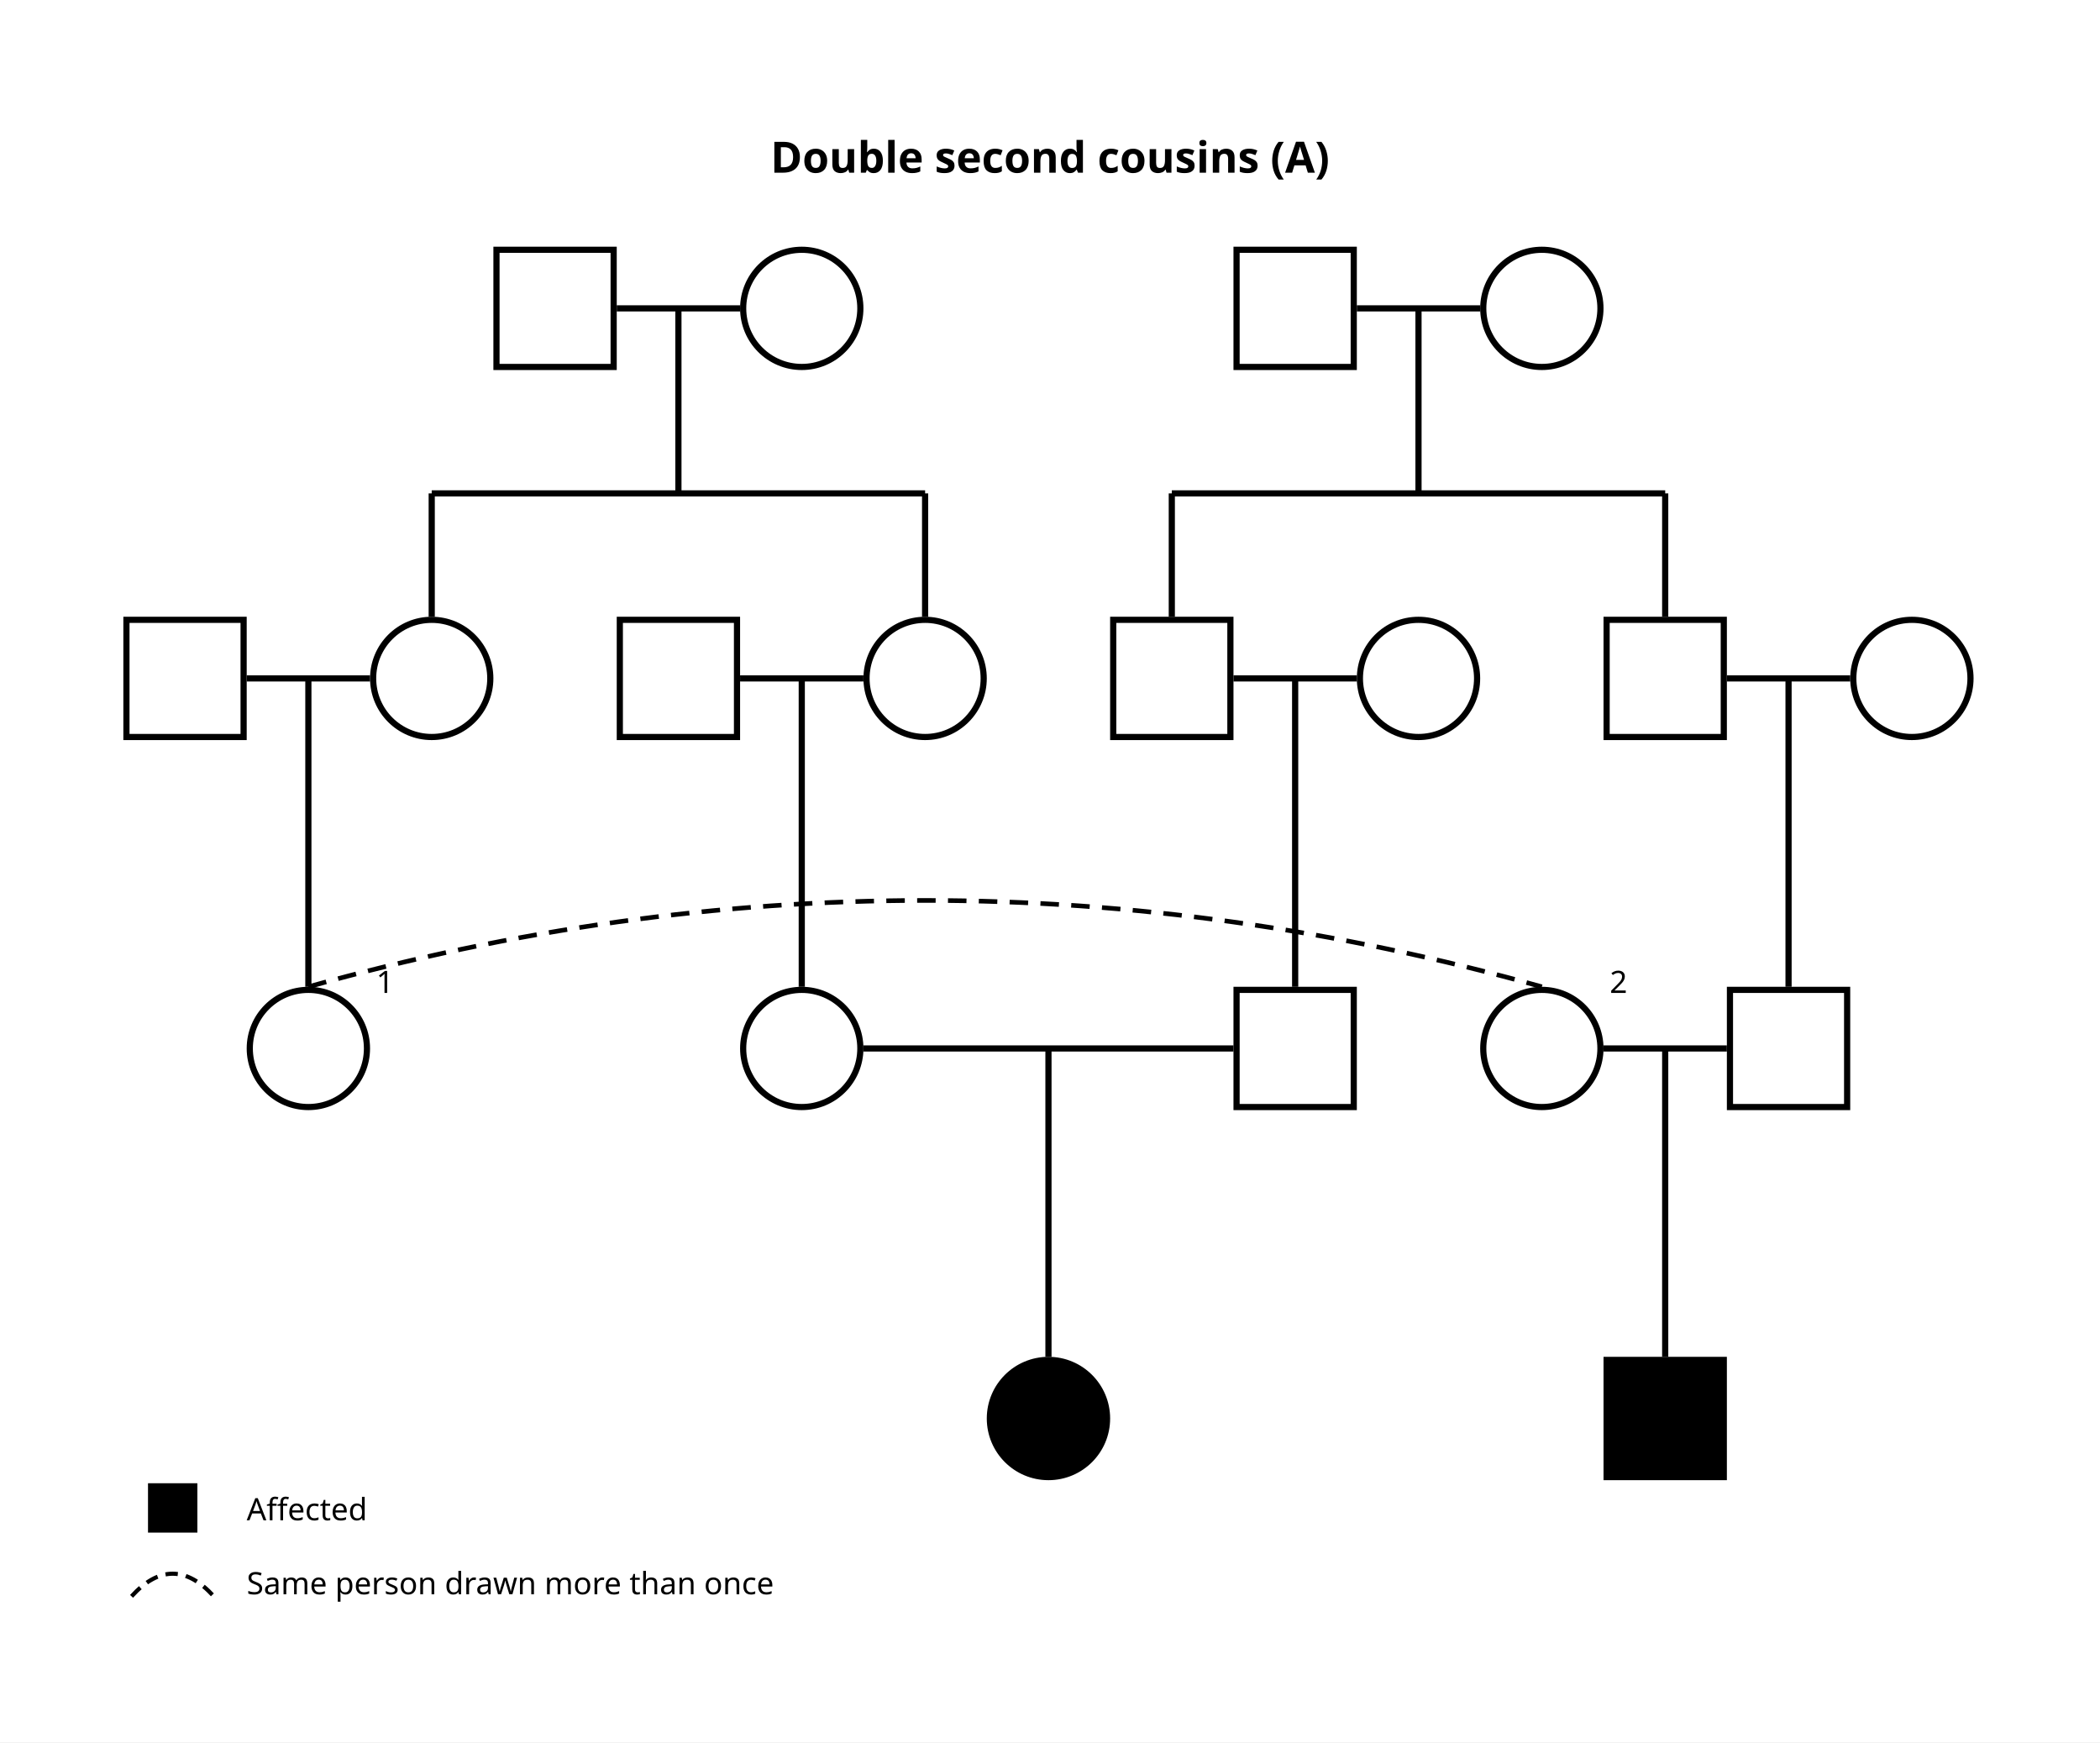
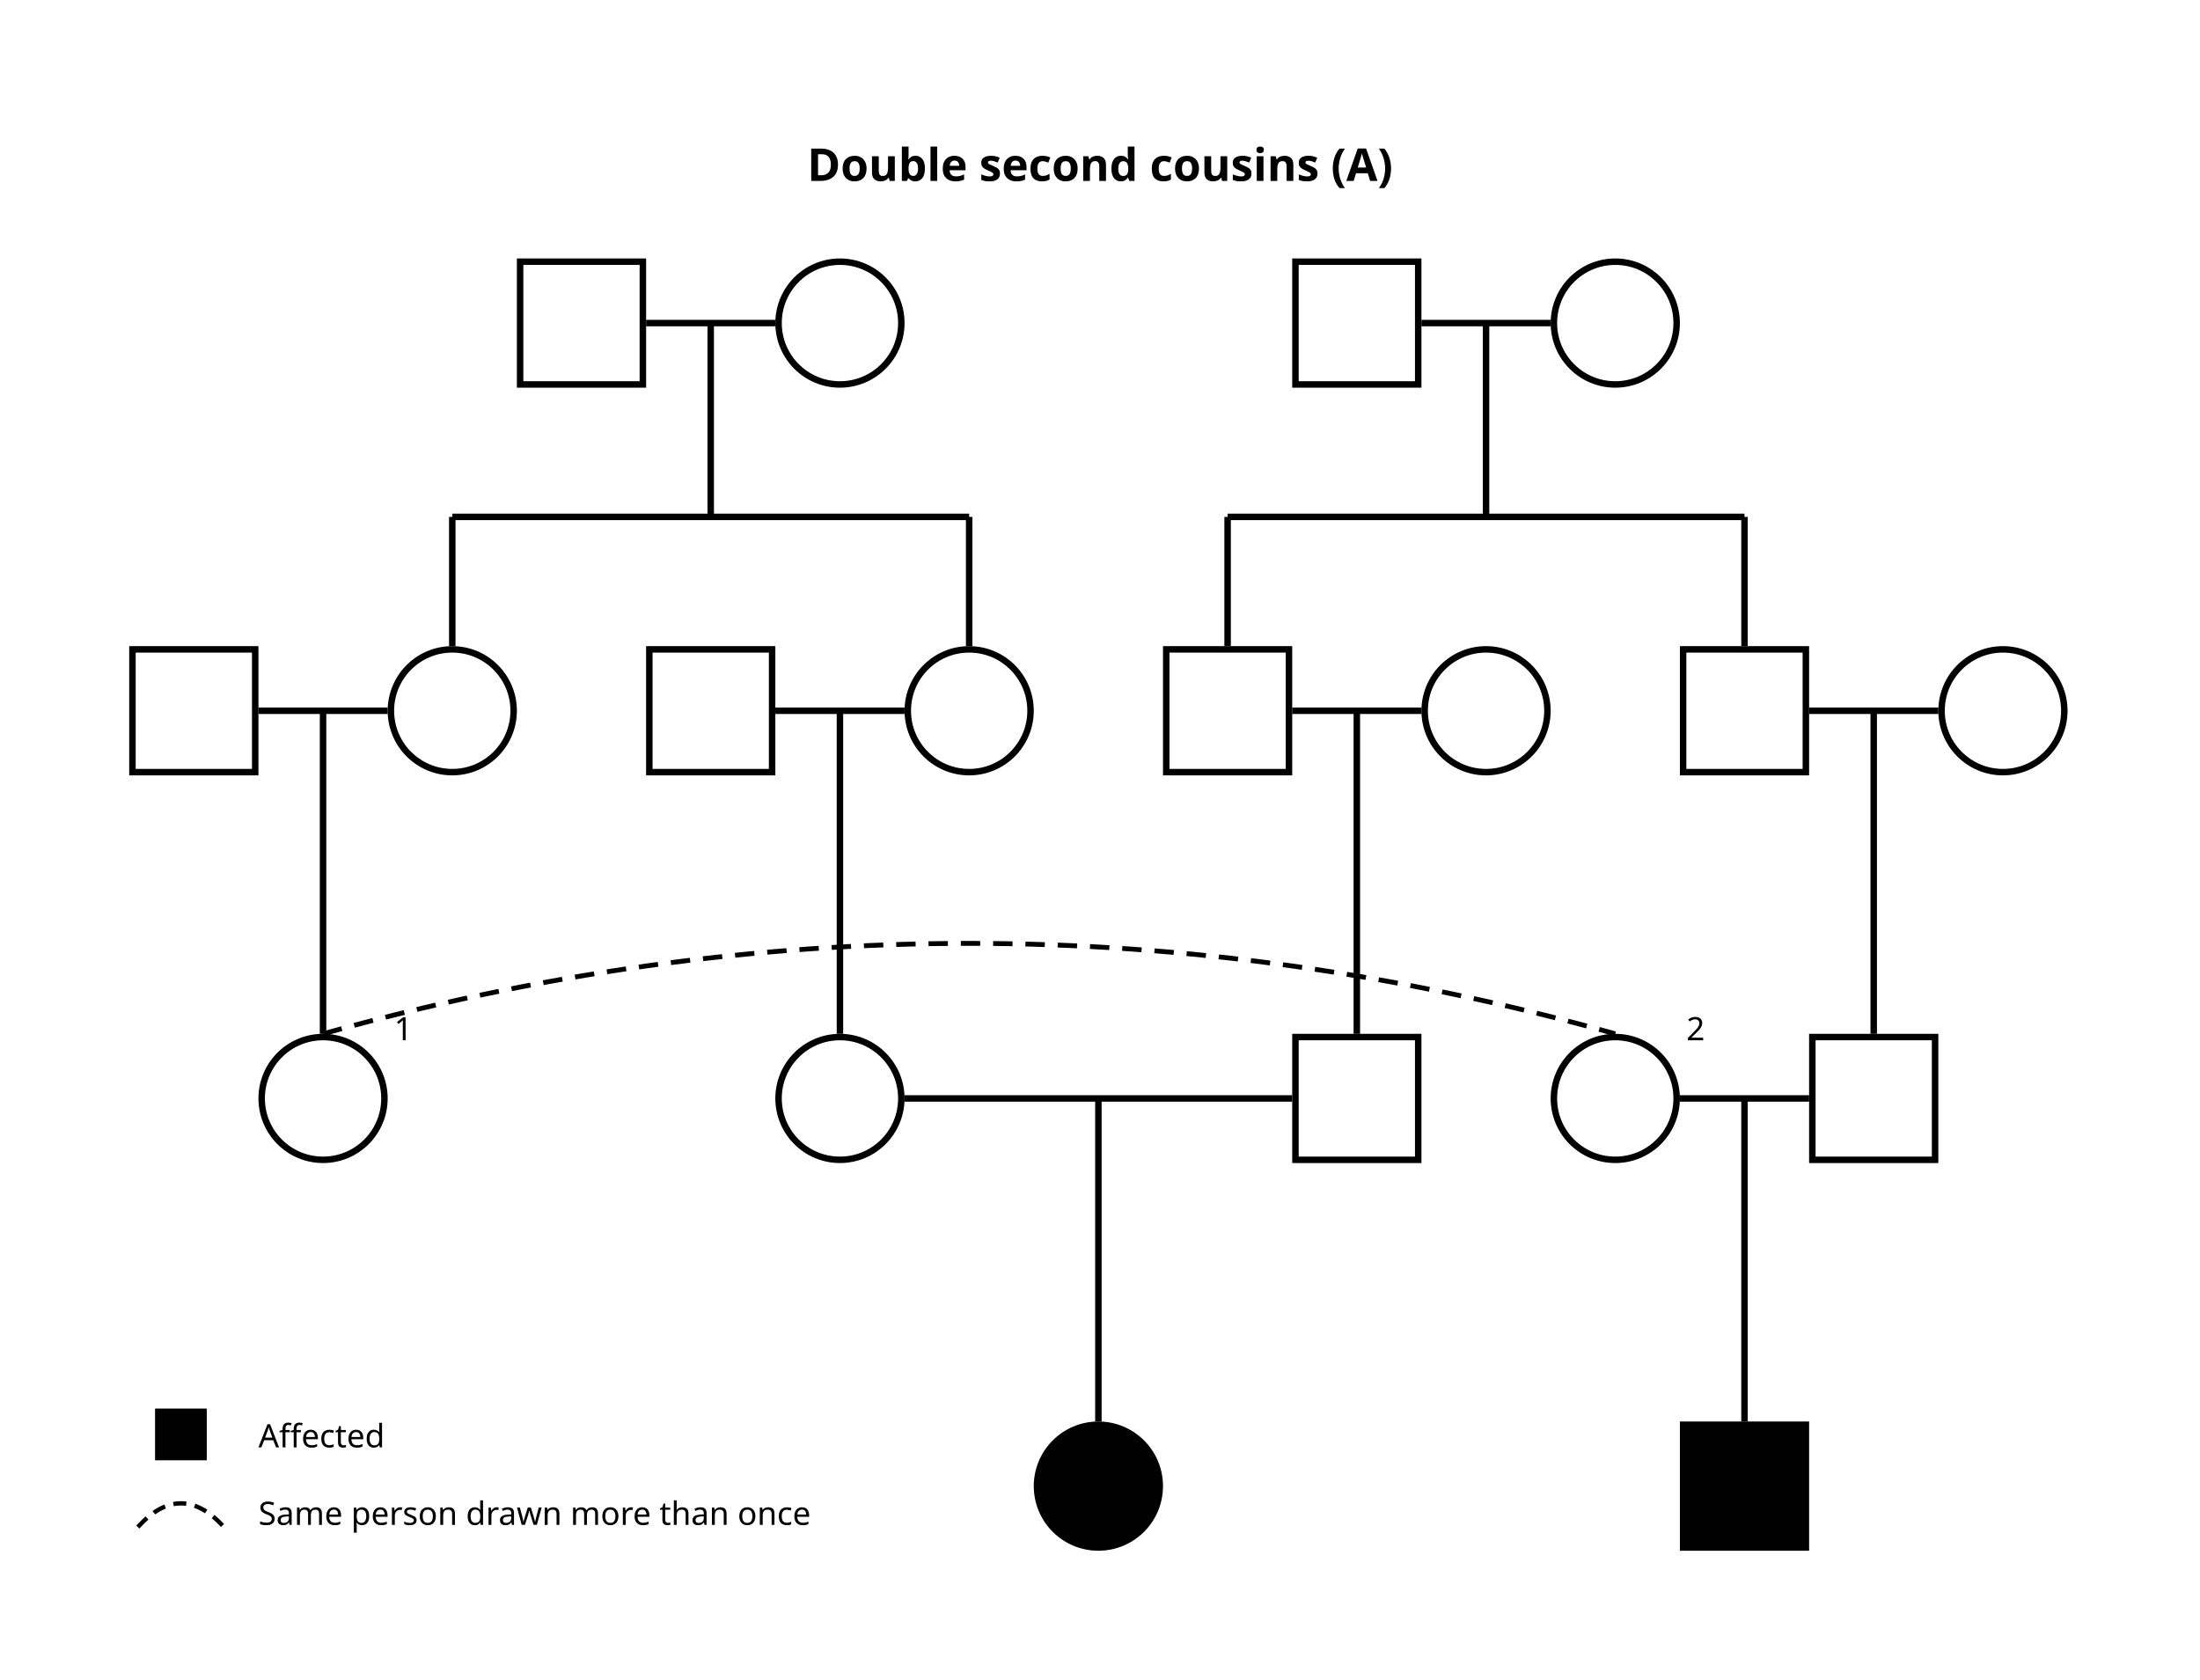
- <svg xmlns="http://www.w3.org/2000/svg" height="565" viewBox="0 0 681 565" width="681">
+ <svg xmlns="http://www.w3.org/2000/svg" height="520" viewBox="0 0 681 520" width="681">
  <defs>
    <marker id="proband-arrowhead" markerHeight="6" markerWidth="6" orient="auto" refX="6" refY="3">
      <path d="M 0 0 L 6 3 L 0 6 Z" fill="black" />
    </marker>
  </defs>
-   <rect fill="white" height="565" width="681" />
+   <rect fill="white" height="520" width="681" />
  <g class="chart-title">
    <text fill="black" font-family="sans-serif" font-size="14" font-weight="bold" style="user-select:none" text-anchor="middle" x="340.5" y="56">Double second cousins (A)</text>
  </g>
  <g transform="translate(60 100)">
    <g class="couple-lines">
      <path d="M 140 0 L 180 0" fill="none" stroke="black" stroke-width="2" />
      <path d="M 380 0 L 420 0" fill="none" stroke="black" stroke-width="2" />
      <path d="M 20 120 L 60 120" fill="none" stroke="black" stroke-width="2" />
      <path d="M 180 120 L 220 120" fill="none" stroke="black" stroke-width="2" />
      <path d="M 340 120 L 380 120" fill="none" stroke="black" stroke-width="2" />
      <path d="M 500 120 L 540 120" fill="none" stroke="black" stroke-width="2" />
      <path d="M 220 240 L 340 240" fill="none" stroke="black" stroke-width="2" />
      <path d="M 460 240 L 500 240" fill="none" stroke="black" stroke-width="2" />
    </g>
    <g class="sibship-lines">
      <path d="M 160 0 L 160 60 M 80 60 L 240 60 M 80 60 L 80 100 M 240 60 L 240 100" fill="none" stroke="black" stroke-width="2" />
      <path d="M 400 0 L 400 60 M 320 60 L 480 60 M 320 60 L 320 100 M 480 60 L 480 100" fill="none" stroke="black" stroke-width="2" />
      <path d="M 40 120 L 40 180 M 40 180 L 40 180 M 40 180 L 40 220" fill="none" stroke="black" stroke-width="2" />
      <path d="M 200 120 L 200 180 M 200 180 L 200 180 M 200 180 L 200 220" fill="none" stroke="black" stroke-width="2" />
      <path d="M 360 120 L 360 180 M 360 180 L 360 180 M 360 180 L 360 220" fill="none" stroke="black" stroke-width="2" />
      <path d="M 520 120 L 520 180 M 520 180 L 520 180 M 520 180 L 520 220" fill="none" stroke="black" stroke-width="2" />
      <path d="M 280 240 L 280 300 M 280 300 L 280 300 M 280 300 L 280 340" fill="none" stroke="black" stroke-width="2" />
      <path d="M 480 240 L 480 300 M 480 300 L 480 300 M 480 300 L 480 340" fill="none" stroke="black" stroke-width="2" />
    </g>
    <g class="duplicate-arcs">
      <path d="M 40 220 Q 240 164 440 220" fill="none" stroke="black" stroke-dasharray="6 4" stroke-width="1.5" />
    </g>
    <g class="symbols">
      <g transform="translate(120 0)">
        <g transform="translate(-20 -20)">
          <g>
            <g>
              <rect fill="white" height="38" stroke="black" stroke-width="2" width="38" x="1" y="1" />
            </g>
          </g>
        </g>
      </g>
      <g transform="translate(200 0)">
        <g transform="translate(-20 -20)">
          <g>
            <g>
              <circle cx="20" cy="20" fill="white" r="19" stroke="black" stroke-width="2" />
            </g>
          </g>
        </g>
      </g>
      <g transform="translate(360 0)">
        <g transform="translate(-20 -20)">
          <g>
            <g>
              <rect fill="white" height="38" stroke="black" stroke-width="2" width="38" x="1" y="1" />
            </g>
          </g>
        </g>
      </g>
      <g transform="translate(440 0)">
        <g transform="translate(-20 -20)">
          <g>
            <g>
              <circle cx="20" cy="20" fill="white" r="19" stroke="black" stroke-width="2" />
            </g>
          </g>
        </g>
      </g>
      <g transform="translate(0 120)">
        <g transform="translate(-20 -20)">
          <g>
            <g>
              <rect fill="white" height="38" stroke="black" stroke-width="2" width="38" x="1" y="1" />
            </g>
          </g>
        </g>
      </g>
      <g transform="translate(80 120)">
        <g transform="translate(-20 -20)">
          <g>
            <g>
              <circle cx="20" cy="20" fill="white" r="19" stroke="black" stroke-width="2" />
            </g>
          </g>
        </g>
      </g>
      <g transform="translate(160 120)">
        <g transform="translate(-20 -20)">
          <g>
            <g>
              <rect fill="white" height="38" stroke="black" stroke-width="2" width="38" x="1" y="1" />
            </g>
          </g>
        </g>
      </g>
      <g transform="translate(240 120)">
        <g transform="translate(-20 -20)">
          <g>
            <g>
              <circle cx="20" cy="20" fill="white" r="19" stroke="black" stroke-width="2" />
            </g>
          </g>
        </g>
      </g>
      <g transform="translate(320 120)">
        <g transform="translate(-20 -20)">
          <g>
            <g>
              <rect fill="white" height="38" stroke="black" stroke-width="2" width="38" x="1" y="1" />
            </g>
          </g>
        </g>
      </g>
      <g transform="translate(400 120)">
        <g transform="translate(-20 -20)">
          <g>
            <g>
              <circle cx="20" cy="20" fill="white" r="19" stroke="black" stroke-width="2" />
            </g>
          </g>
        </g>
      </g>
      <g transform="translate(480 120)">
        <g transform="translate(-20 -20)">
          <g>
            <g>
              <rect fill="white" height="38" stroke="black" stroke-width="2" width="38" x="1" y="1" />
            </g>
          </g>
        </g>
      </g>
      <g transform="translate(560 120)">
        <g transform="translate(-20 -20)">
          <g>
            <g>
              <circle cx="20" cy="20" fill="white" r="19" stroke="black" stroke-width="2" />
            </g>
          </g>
        </g>
      </g>
      <g transform="translate(40 240)">
        <g transform="translate(-20 -20)">
          <g>
            <g>
              <circle cx="20" cy="20" fill="white" r="19" stroke="black" stroke-width="2" />
            </g>
          </g>
          <text data-copy-number="1" fill="black" font-family="sans-serif" font-size="10" style="pointer-events:none;user-select:none" x="42" y="2">1</text>
        </g>
      </g>
      <g transform="translate(200 240)">
        <g transform="translate(-20 -20)">
          <g>
            <g>
              <circle cx="20" cy="20" fill="white" r="19" stroke="black" stroke-width="2" />
            </g>
          </g>
        </g>
      </g>
      <g transform="translate(360 240)">
        <g transform="translate(-20 -20)">
          <g>
            <g>
              <rect fill="white" height="38" stroke="black" stroke-width="2" width="38" x="1" y="1" />
            </g>
          </g>
        </g>
      </g>
      <g transform="translate(440 240)">
        <g transform="translate(-20 -20)">
          <g>
            <g>
              <circle cx="20" cy="20" fill="white" r="19" stroke="black" stroke-width="2" />
            </g>
          </g>
          <text data-copy-number="2" fill="black" font-family="sans-serif" font-size="10" style="pointer-events:none;user-select:none" x="42" y="2">2</text>
        </g>
      </g>
      <g transform="translate(520 240)">
        <g transform="translate(-20 -20)">
          <g>
            <g>
              <rect fill="white" height="38" stroke="black" stroke-width="2" width="38" x="1" y="1" />
            </g>
          </g>
        </g>
      </g>
      <g transform="translate(280 360)">
        <g transform="translate(-20 -20)">
          <g>
            <g>
              <circle cx="20" cy="20" fill="black" r="19" stroke="black" stroke-width="2" />
            </g>
          </g>
        </g>
      </g>
      <g transform="translate(480 360)">
        <g transform="translate(-20 -20)">
          <g>
            <g>
              <rect fill="black" height="38" stroke="black" stroke-width="2" width="38" x="1" y="1" />
            </g>
          </g>
        </g>
      </g>
    </g>
  </g>
-   <g class="pedigree-key" data-box="40 477 232 48" data-key-position="bottom-left" transform="translate(0 477)">
+   <g class="pedigree-key" data-box="40 432 232 48" data-key-position="bottom-left" transform="translate(0 432)">
    <g transform="translate(56 12) scale(0.667) translate(-14 -14)">
      <svg height="28" viewBox="-2 -2 28 28" width="28">
        <rect fill="black" height="22" stroke="black" stroke-width="2" width="22" x="1" y="1" />
      </svg>
    </g>
    <text fill="black" font-family="sans-serif" font-size="10" x="80" y="16">Affected</text>
    <g transform="translate(56 36) scale(0.667) translate(-24 -10)">
      <svg height="20" viewBox="0 0 48 20" width="48">
        <path d="M 4 17 Q 24 -5 44 17" fill="none" stroke="black" stroke-dasharray="6 4" stroke-width="2" />
      </svg>
    </g>
    <text fill="black" font-family="sans-serif" font-size="10" x="80" y="40">Same person drawn more than once</text>
  </g>
</svg>
